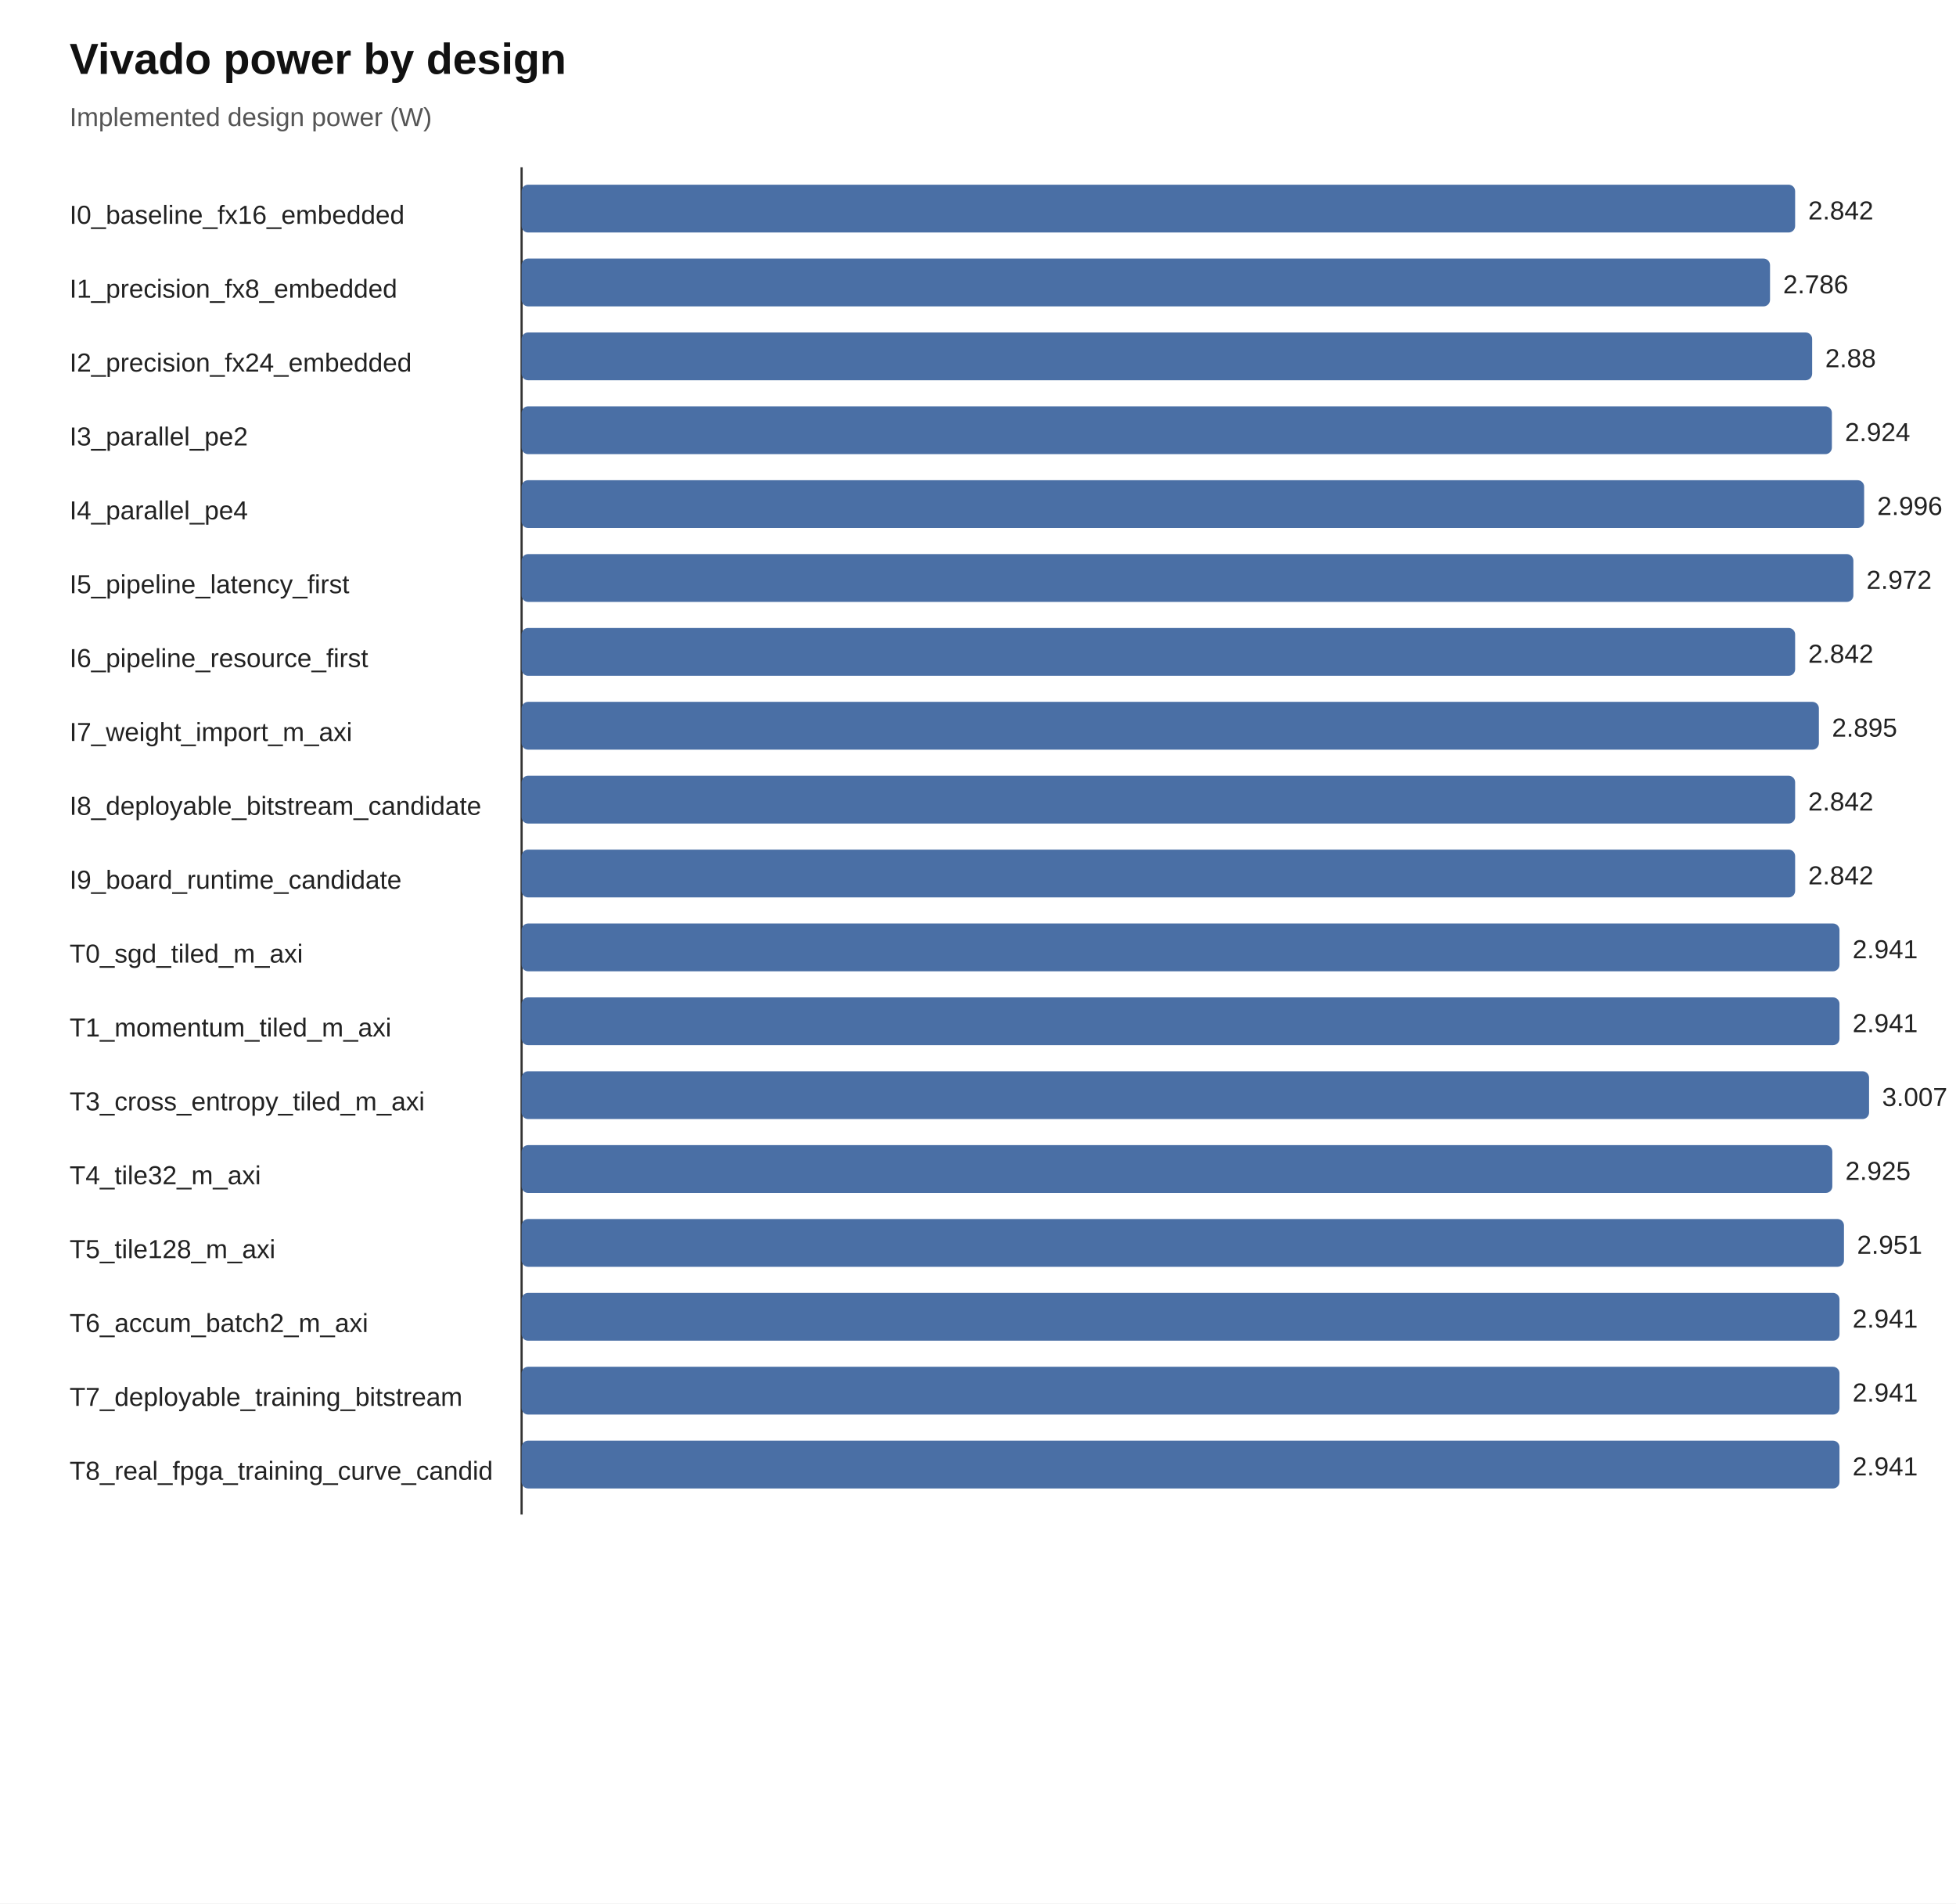
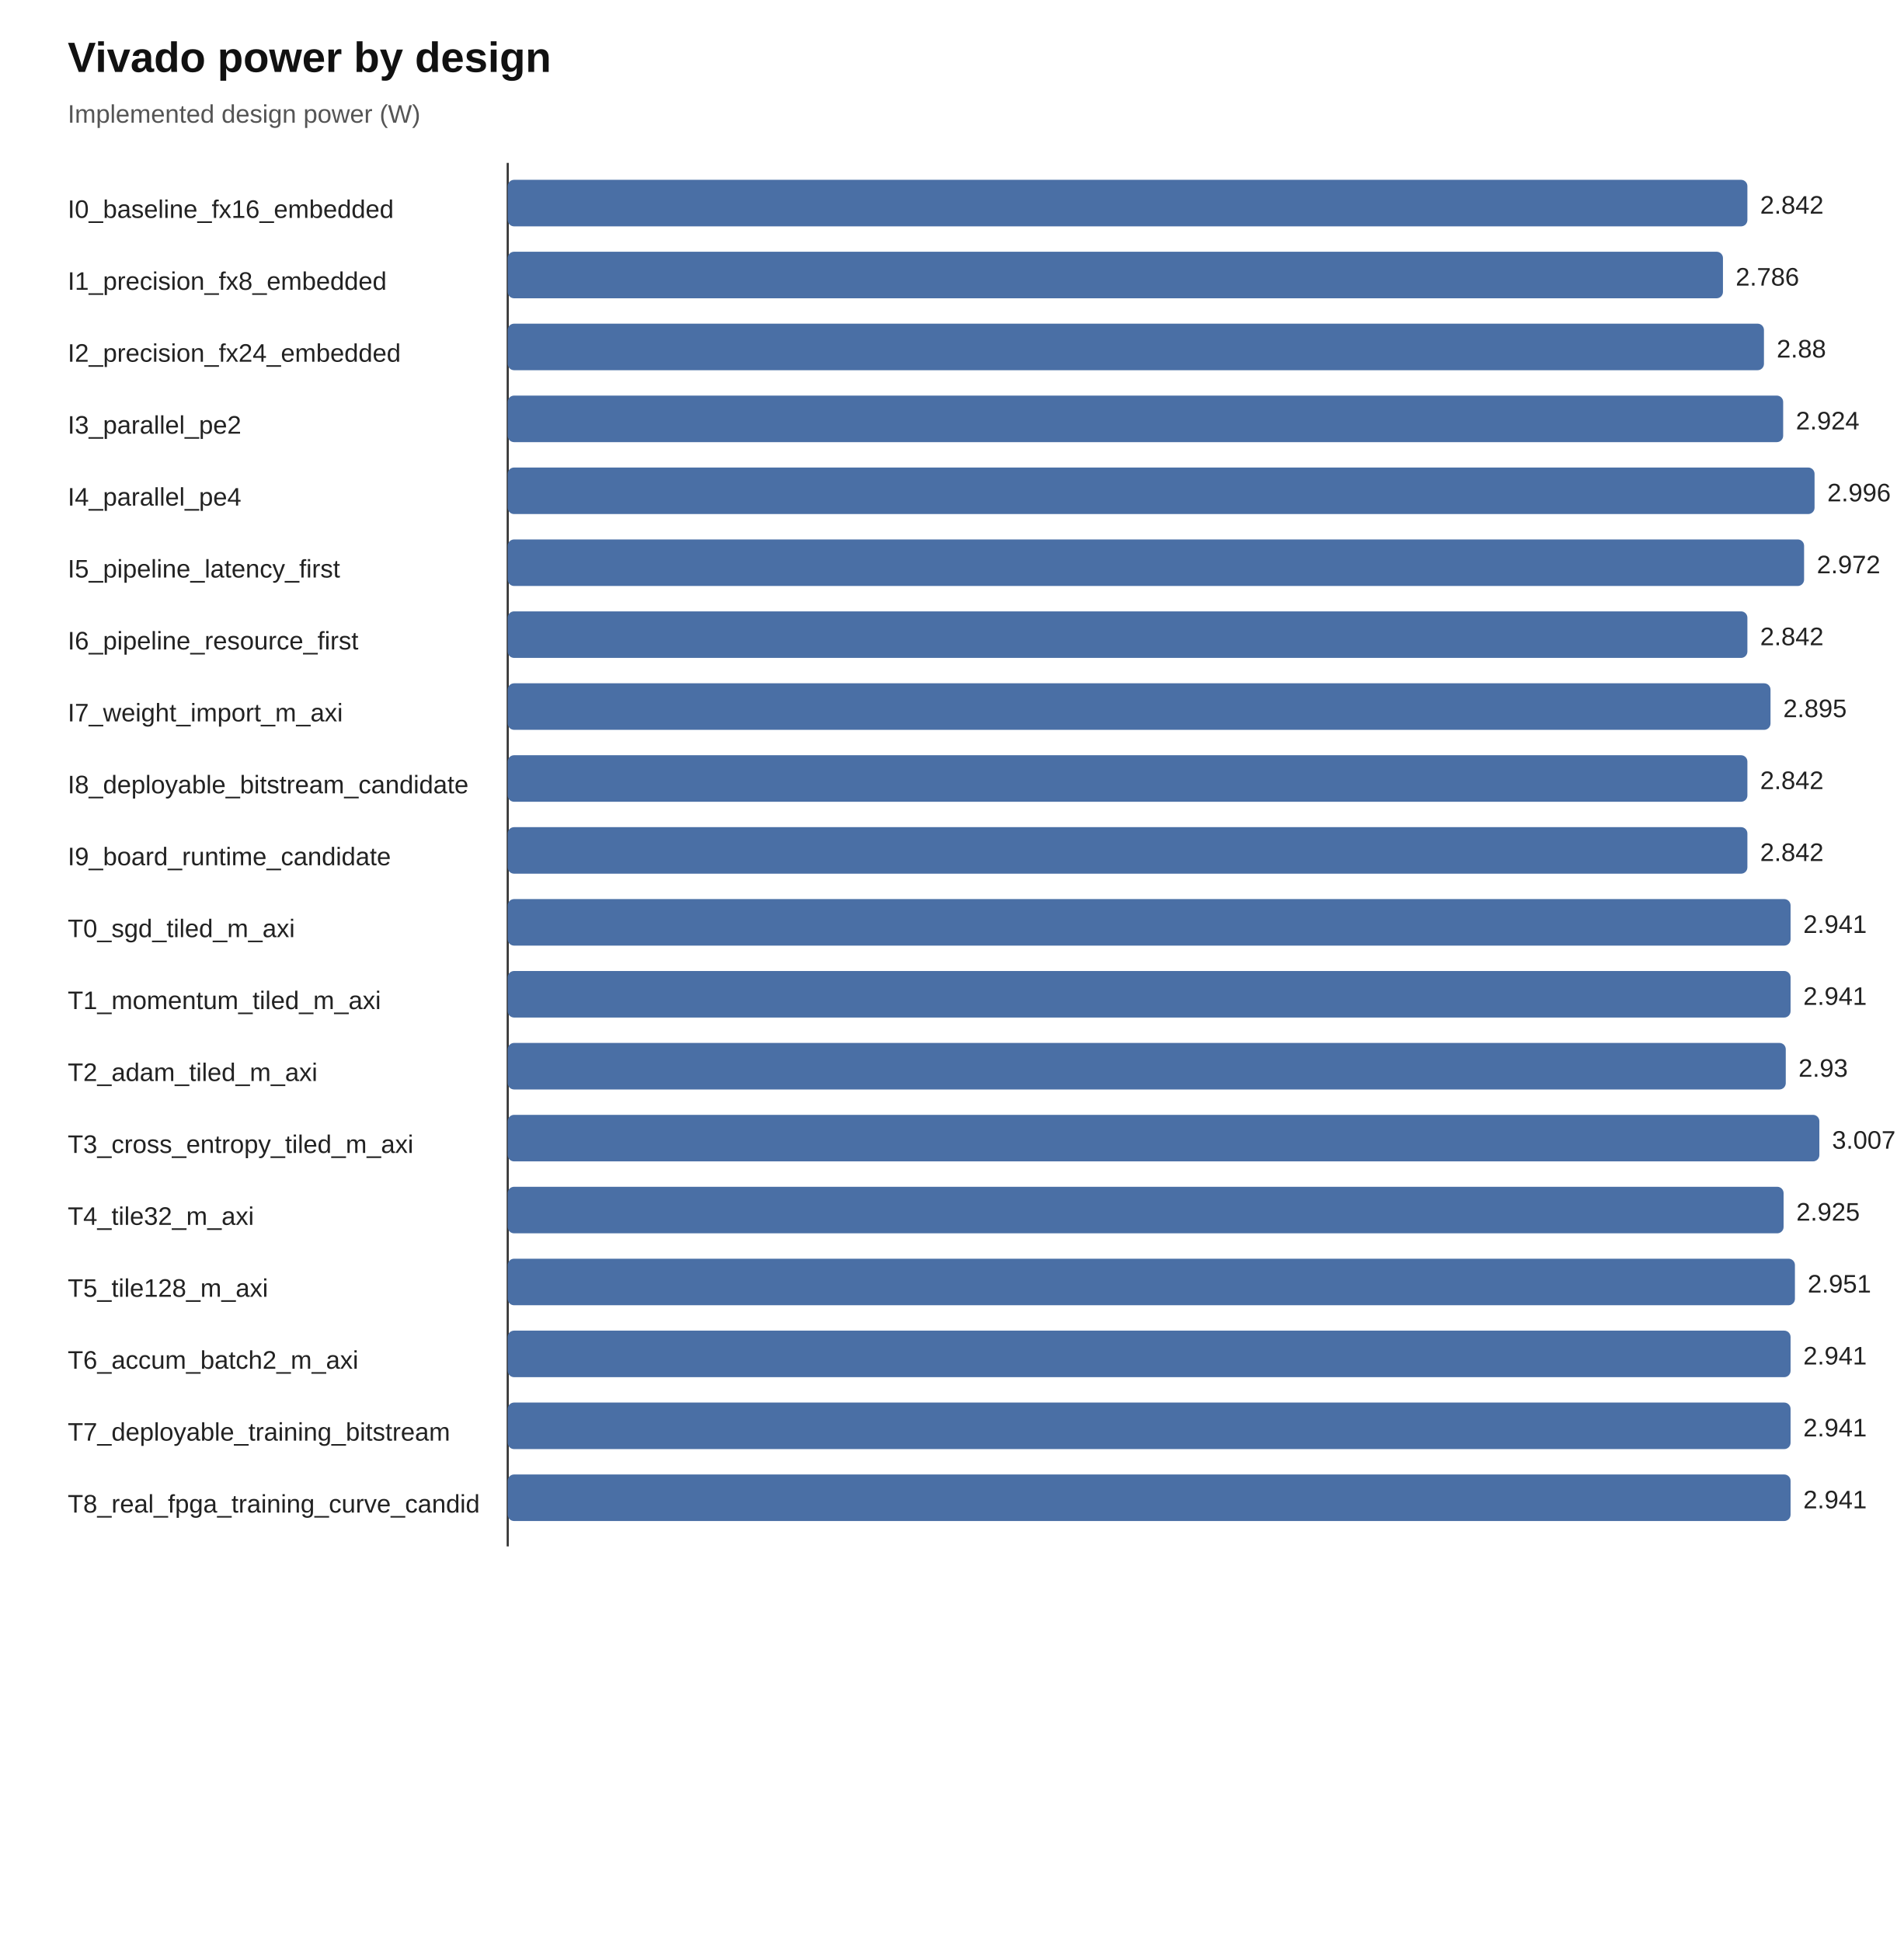
- <svg xmlns="http://www.w3.org/2000/svg" width="900" height="876" viewBox="0 0 900 876">
+ <svg xmlns="http://www.w3.org/2000/svg" width="900" height="918" viewBox="0 0 900 918">
  <rect width="100%" height="100%" fill="white" />
  <text x="32" y="34" font-family="Arial, sans-serif" font-size="20" font-weight="700" fill="#111">Vivado power by design</text>
  <text x="32" y="58" font-family="Arial, sans-serif" font-size="12" fill="#555">Implemented design power (W)</text>
-   <line x1="240" y1="77" x2="240" y2="697" stroke="#333" stroke-width="1" />
+   <line x1="240" y1="77" x2="240" y2="731" stroke="#333" stroke-width="1" />
  <text x="32" y="103" font-family="Arial, sans-serif" font-size="12" fill="#222">I0_baseline_fx16_embedded</text>
  <rect x="240" y="85" width="585.98" height="22" rx="3" fill="#4a6fa5" />
  <text x="831.98" y="101" font-family="Arial, sans-serif" font-size="12" fill="#222">2.842</text>
  <text x="32" y="137" font-family="Arial, sans-serif" font-size="12" fill="#222">I1_precision_fx8_embedded</text>
  <rect x="240" y="119" width="574.43" height="22" rx="3" fill="#4a6fa5" />
  <text x="820.43" y="135" font-family="Arial, sans-serif" font-size="12" fill="#222">2.786</text>
  <text x="32" y="171" font-family="Arial, sans-serif" font-size="12" fill="#222">I2_precision_fx24_embedded</text>
  <rect x="240" y="153" width="593.81" height="22" rx="3" fill="#4a6fa5" />
  <text x="839.81" y="169" font-family="Arial, sans-serif" font-size="12" fill="#222">2.88</text>
  <text x="32" y="205" font-family="Arial, sans-serif" font-size="12" fill="#222">I3_parallel_pe2</text>
  <rect x="240" y="187" width="602.89" height="22" rx="3" fill="#4a6fa5" />
  <text x="848.89" y="203" font-family="Arial, sans-serif" font-size="12" fill="#222">2.924</text>
  <text x="32" y="239" font-family="Arial, sans-serif" font-size="12" fill="#222">I4_parallel_pe4</text>
  <rect x="240" y="221" width="617.73" height="22" rx="3" fill="#4a6fa5" />
  <text x="863.73" y="237" font-family="Arial, sans-serif" font-size="12" fill="#222">2.996</text>
  <text x="32" y="273" font-family="Arial, sans-serif" font-size="12" fill="#222">I5_pipeline_latency_first</text>
  <rect x="240" y="255" width="612.78" height="22" rx="3" fill="#4a6fa5" />
  <text x="858.78" y="271" font-family="Arial, sans-serif" font-size="12" fill="#222">2.972</text>
  <text x="32" y="307" font-family="Arial, sans-serif" font-size="12" fill="#222">I6_pipeline_resource_first</text>
  <rect x="240" y="289" width="585.98" height="22" rx="3" fill="#4a6fa5" />
  <text x="831.98" y="305" font-family="Arial, sans-serif" font-size="12" fill="#222">2.842</text>
  <text x="32" y="341" font-family="Arial, sans-serif" font-size="12" fill="#222">I7_weight_import_m_axi</text>
  <rect x="240" y="323" width="596.91" height="22" rx="3" fill="#4a6fa5" />
  <text x="842.91" y="339" font-family="Arial, sans-serif" font-size="12" fill="#222">2.895</text>
  <text x="32" y="375" font-family="Arial, sans-serif" font-size="12" fill="#222">I8_deployable_bitstream_candidate</text>
  <rect x="240" y="357" width="585.98" height="22" rx="3" fill="#4a6fa5" />
  <text x="831.98" y="373" font-family="Arial, sans-serif" font-size="12" fill="#222">2.842</text>
  <text x="32" y="409" font-family="Arial, sans-serif" font-size="12" fill="#222">I9_board_runtime_candidate</text>
  <rect x="240" y="391" width="585.98" height="22" rx="3" fill="#4a6fa5" />
  <text x="831.98" y="407" font-family="Arial, sans-serif" font-size="12" fill="#222">2.842</text>
  <text x="32" y="443" font-family="Arial, sans-serif" font-size="12" fill="#222">T0_sgd_tiled_m_axi</text>
  <rect x="240" y="425" width="606.39" height="22" rx="3" fill="#4a6fa5" />
  <text x="852.39" y="441" font-family="Arial, sans-serif" font-size="12" fill="#222">2.941</text>
  <text x="32" y="477" font-family="Arial, sans-serif" font-size="12" fill="#222">T1_momentum_tiled_m_axi</text>
  <rect x="240" y="459" width="606.39" height="22" rx="3" fill="#4a6fa5" />
  <text x="852.39" y="475" font-family="Arial, sans-serif" font-size="12" fill="#222">2.941</text>
-   <text x="32" y="511" font-family="Arial, sans-serif" font-size="12" fill="#222">T3_cross_entropy_tiled_m_axi</text>
-   <rect x="240" y="493" width="620.00" height="22" rx="3" fill="#4a6fa5" />
-   <text x="866.00" y="509" font-family="Arial, sans-serif" font-size="12" fill="#222">3.007</text>
-   <text x="32" y="545" font-family="Arial, sans-serif" font-size="12" fill="#222">T4_tile32_m_axi</text>
-   <rect x="240" y="527" width="603.09" height="22" rx="3" fill="#4a6fa5" />
-   <text x="849.09" y="543" font-family="Arial, sans-serif" font-size="12" fill="#222">2.925</text>
-   <text x="32" y="579" font-family="Arial, sans-serif" font-size="12" fill="#222">T5_tile128_m_axi</text>
-   <rect x="240" y="561" width="608.45" height="22" rx="3" fill="#4a6fa5" />
-   <text x="854.45" y="577" font-family="Arial, sans-serif" font-size="12" fill="#222">2.951</text>
-   <text x="32" y="613" font-family="Arial, sans-serif" font-size="12" fill="#222">T6_accum_batch2_m_axi</text>
-   <rect x="240" y="595" width="606.39" height="22" rx="3" fill="#4a6fa5" />
-   <text x="852.39" y="611" font-family="Arial, sans-serif" font-size="12" fill="#222">2.941</text>
-   <text x="32" y="647" font-family="Arial, sans-serif" font-size="12" fill="#222">T7_deployable_training_bitstream</text>
+   <text x="32" y="511" font-family="Arial, sans-serif" font-size="12" fill="#222">T2_adam_tiled_m_axi</text>
+   <rect x="240" y="493" width="604.12" height="22" rx="3" fill="#4a6fa5" />
+   <text x="850.12" y="509" font-family="Arial, sans-serif" font-size="12" fill="#222">2.93</text>
+   <text x="32" y="545" font-family="Arial, sans-serif" font-size="12" fill="#222">T3_cross_entropy_tiled_m_axi</text>
+   <rect x="240" y="527" width="620.00" height="22" rx="3" fill="#4a6fa5" />
+   <text x="866.00" y="543" font-family="Arial, sans-serif" font-size="12" fill="#222">3.007</text>
+   <text x="32" y="579" font-family="Arial, sans-serif" font-size="12" fill="#222">T4_tile32_m_axi</text>
+   <rect x="240" y="561" width="603.09" height="22" rx="3" fill="#4a6fa5" />
+   <text x="849.09" y="577" font-family="Arial, sans-serif" font-size="12" fill="#222">2.925</text>
+   <text x="32" y="613" font-family="Arial, sans-serif" font-size="12" fill="#222">T5_tile128_m_axi</text>
+   <rect x="240" y="595" width="608.45" height="22" rx="3" fill="#4a6fa5" />
+   <text x="854.45" y="611" font-family="Arial, sans-serif" font-size="12" fill="#222">2.951</text>
+   <text x="32" y="647" font-family="Arial, sans-serif" font-size="12" fill="#222">T6_accum_batch2_m_axi</text>
  <rect x="240" y="629" width="606.39" height="22" rx="3" fill="#4a6fa5" />
  <text x="852.39" y="645" font-family="Arial, sans-serif" font-size="12" fill="#222">2.941</text>
-   <text x="32" y="681" font-family="Arial, sans-serif" font-size="12" fill="#222">T8_real_fpga_training_curve_candid</text>
+   <text x="32" y="681" font-family="Arial, sans-serif" font-size="12" fill="#222">T7_deployable_training_bitstream</text>
  <rect x="240" y="663" width="606.39" height="22" rx="3" fill="#4a6fa5" />
  <text x="852.39" y="679" font-family="Arial, sans-serif" font-size="12" fill="#222">2.941</text>
+   <text x="32" y="715" font-family="Arial, sans-serif" font-size="12" fill="#222">T8_real_fpga_training_curve_candid</text>
+   <rect x="240" y="697" width="606.39" height="22" rx="3" fill="#4a6fa5" />
+   <text x="852.39" y="713" font-family="Arial, sans-serif" font-size="12" fill="#222">2.941</text>
</svg>
